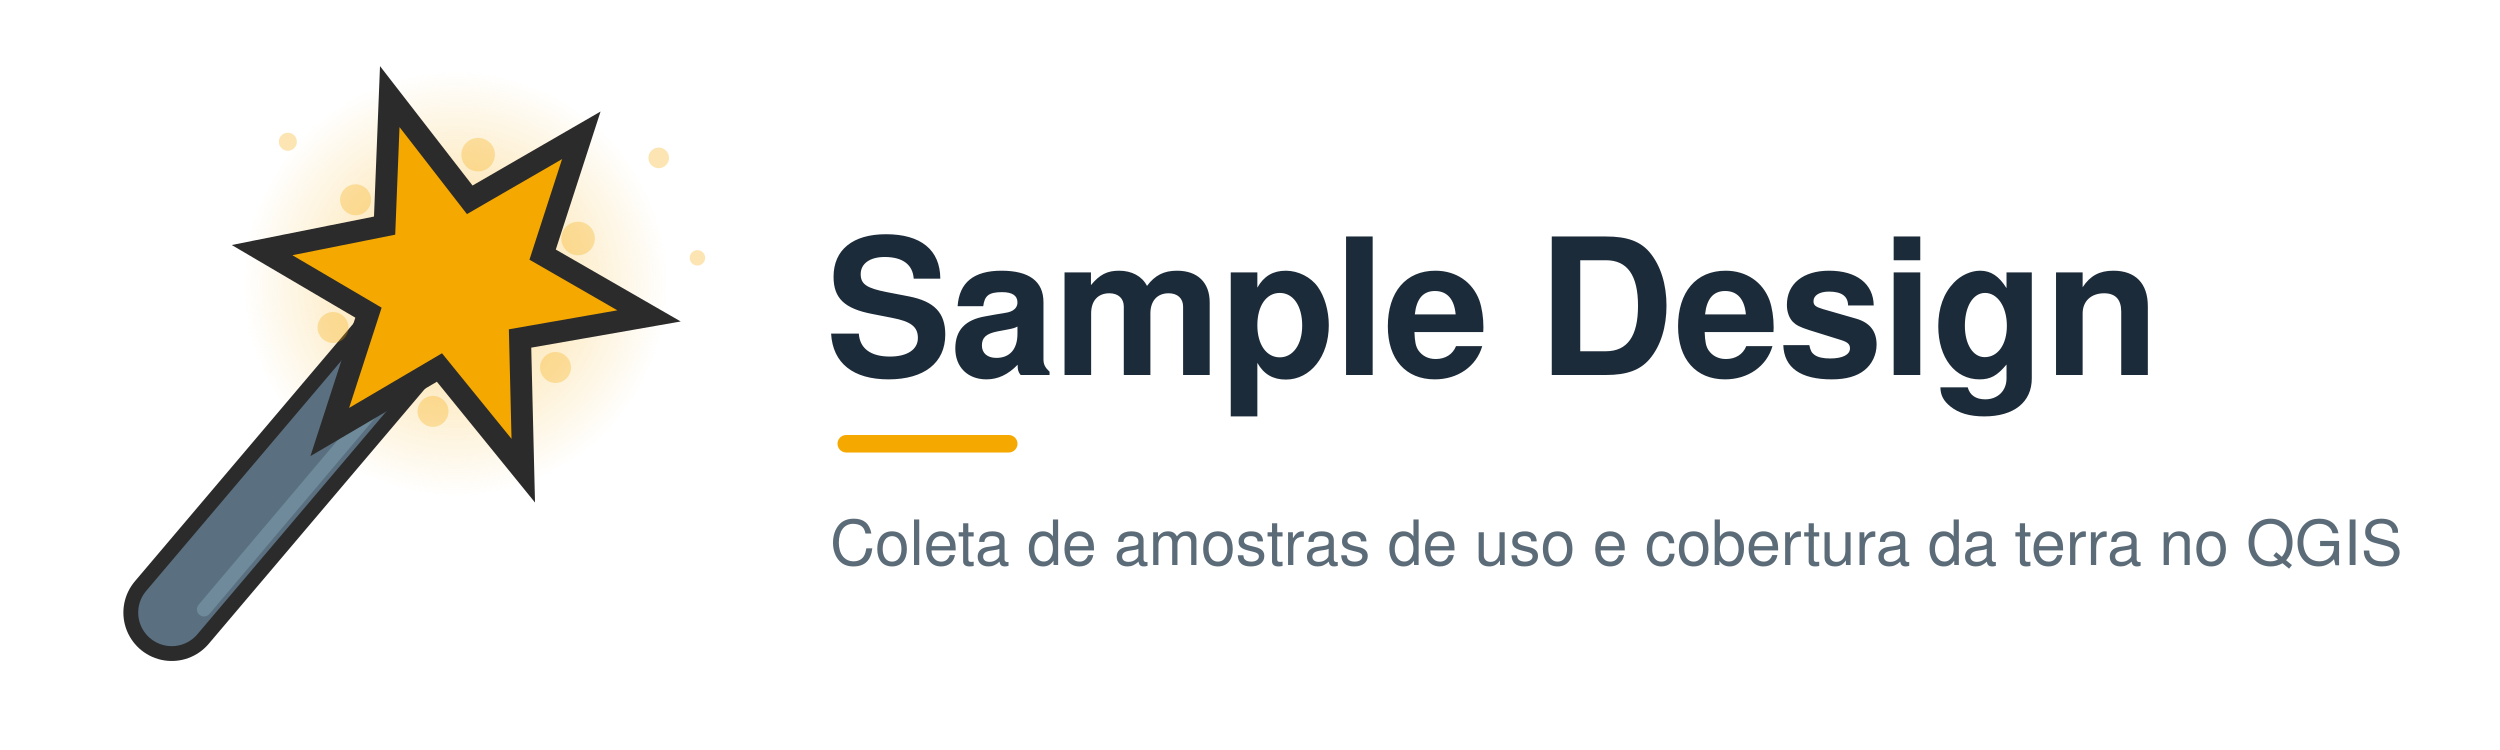
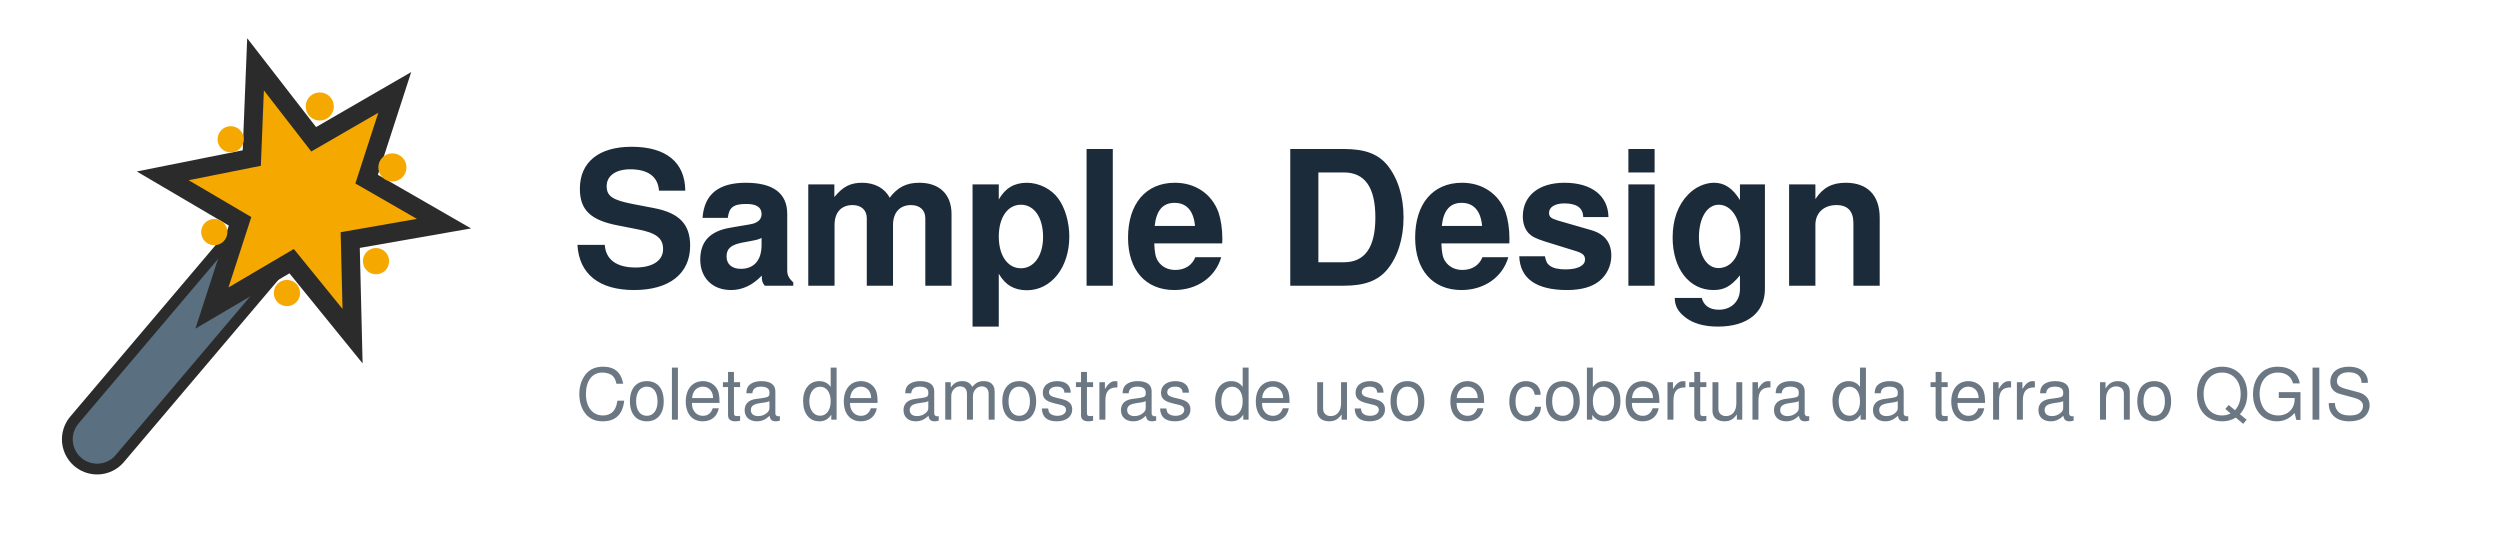
- <svg xmlns="http://www.w3.org/2000/svg" viewBox="0 0 1000 300" width="1000" height="300" role="img" aria-label="Sample Design">
-   <defs>
-     <radialGradient id="glow" cx="0.5" cy="0.5" r="0.5">
-       <stop offset="0" stop-color="#F5A800" stop-opacity="0.45" />
-       <stop offset="1" stop-color="#F5A800" stop-opacity="0" />
-     </radialGradient>
-   </defs>
-   <g transform="translate(30 18) scale(0.258)">
-     <circle cx="590" cy="370" r="330" fill="url(#glow)">
-       <animate attributeName="opacity" values="0.55;1;0.55" dur="2.4s" repeatCount="indefinite" />
-     </circle>
+ <svg xmlns="http://www.w3.org/2000/svg" viewBox="0 0 560 120" width="560" height="120" role="img" aria-label="Sample Design">
+   <g transform="translate(6 6) scale(0.105)">
    <path d="M150 880 L540 420" stroke="#2B2B2B" stroke-width="150" stroke-linecap="round" />
    <path d="M150 880 L540 420" stroke="#5A7080" stroke-width="104" stroke-linecap="round" />
-     <path d="M200 875 L500 520" stroke="#6E8A9B" stroke-width="22" stroke-linecap="round" />
-     <polygon points="488,80 612,240 785,140 725,325 890,420 690,455 695,660 565,500 395,600 455,415 290,318 480,280" fill="#F5A800" stroke="#2B2B2B" stroke-width="34" stroke-linejoin="miter" />
-     <g>
-       <circle cx="625" cy="170" r="26" fill="#F5A800" opacity="0.3">
-         <animate attributeName="opacity" values="0.15;1;0.15" dur="2.4s" begin="0.0s" repeatCount="indefinite" />
-         <animate attributeName="r" values="16;26;16" dur="2.4s" begin="0.0s" repeatCount="indefinite" />
-       </circle>
-       <circle cx="435" cy="240" r="24" fill="#F5A800" opacity="0.3">
-         <animate attributeName="opacity" values="0.15;1;0.15" dur="2.4s" begin="0.5s" repeatCount="indefinite" />
-         <animate attributeName="r" values="14;24;14" dur="2.4s" begin="0.5s" repeatCount="indefinite" />
-       </circle>
-       <circle cx="780" cy="300" r="26" fill="#F5A800" opacity="0.3">
-         <animate attributeName="opacity" values="0.15;1;0.15" dur="2.4s" begin="1.0s" repeatCount="indefinite" />
-         <animate attributeName="r" values="16;26;16" dur="2.4s" begin="1.0s" repeatCount="indefinite" />
-       </circle>
-       <circle cx="400" cy="438" r="24" fill="#F5A800" opacity="0.3">
-         <animate attributeName="opacity" values="0.15;1;0.15" dur="2.4s" begin="1.5s" repeatCount="indefinite" />
-         <animate attributeName="r" values="14;24;14" dur="2.4s" begin="1.5s" repeatCount="indefinite" />
-       </circle>
-       <circle cx="745" cy="500" r="24" fill="#F5A800" opacity="0.3">
-         <animate attributeName="opacity" values="0.15;1;0.15" dur="2.4s" begin="0.25s" repeatCount="indefinite" />
-         <animate attributeName="r" values="14;24;14" dur="2.4s" begin="0.25s" repeatCount="indefinite" />
-       </circle>
-       <circle cx="555" cy="568" r="24" fill="#F5A800" opacity="0.3">
-         <animate attributeName="opacity" values="0.15;1;0.15" dur="2.4s" begin="0.75s" repeatCount="indefinite" />
-         <animate attributeName="r" values="14;24;14" dur="2.4s" begin="0.75s" repeatCount="indefinite" />
-       </circle>
-       <circle cx="905" cy="175" r="16" fill="#F5A800" opacity="0.3">
-         <animate attributeName="opacity" values="0.15;1;0.15" dur="2.4s" begin="1.25s" repeatCount="indefinite" />
-         <animate attributeName="r" values="10;16;10" dur="2.4s" begin="1.25s" repeatCount="indefinite" />
-       </circle>
-       <circle cx="330" cy="150" r="14" fill="#F5A800" opacity="0.3">
-         <animate attributeName="opacity" values="0.15;1;0.15" dur="2.4s" begin="1.75s" repeatCount="indefinite" />
-         <animate attributeName="r" values="8;14;8" dur="2.4s" begin="1.75s" repeatCount="indefinite" />
-       </circle>
-       <circle cx="965" cy="330" r="12" fill="#F5A800" opacity="0.3">
-         <animate attributeName="opacity" values="0.15;1;0.15" dur="2.4s" begin="0.6s" repeatCount="indefinite" />
-         <animate attributeName="r" values="7;12;7" dur="2.4s" begin="0.6s" repeatCount="indefinite" />
-       </circle>
-     </g>
+     <polygon points="488,80 612,240 785,140 725,325 890,420 690,455 695,660 565,500 395,600 455,415 290,318 480,280" fill="#F5A800" stroke="#2B2B2B" stroke-width="40" stroke-linejoin="miter" />
+     <circle cx="625" cy="170" r="30" fill="#F5A800">
+       <animate attributeName="opacity" values="0.15;1;0.15" dur="2.4s" begin="0.0s" repeatCount="indefinite" />
+     </circle>
+     <circle cx="435" cy="240" r="28" fill="#F5A800">
+       <animate attributeName="opacity" values="0.15;1;0.15" dur="2.4s" begin="0.6s" repeatCount="indefinite" />
+     </circle>
+     <circle cx="780" cy="300" r="30" fill="#F5A800">
+       <animate attributeName="opacity" values="0.15;1;0.15" dur="2.4s" begin="1.2s" repeatCount="indefinite" />
+     </circle>
+     <circle cx="400" cy="438" r="28" fill="#F5A800">
+       <animate attributeName="opacity" values="0.15;1;0.15" dur="2.4s" begin="1.8s" repeatCount="indefinite" />
+     </circle>
+     <circle cx="745" cy="500" r="28" fill="#F5A800">
+       <animate attributeName="opacity" values="0.15;1;0.15" dur="2.4s" begin="0.3s" repeatCount="indefinite" />
+     </circle>
+     <circle cx="555" cy="568" r="28" fill="#F5A800">
+       <animate attributeName="opacity" values="0.15;1;0.15" dur="2.4s" begin="0.9s" repeatCount="indefinite" />
+     </circle>
  </g>
  <g font-family="'Segoe UI', 'Helvetica Neue', Helvetica, Arial, sans-serif">
-     <text x="330" y="150" font-size="76" font-weight="700" fill="#1C2B39" letter-spacing="-1">Sample Design</text>
-     <rect x="335" y="174" width="72" height="7" rx="3.5" fill="#F5A800" />
-     <text x="332" y="226" font-size="25" fill="#5B6B78">Coleta de amostras de uso e cobertura da terra no QGIS</text>
+     <text x="128" y="64" font-size="42" font-weight="600" fill="#1C2B39" letter-spacing="-0.5">Sample Design</text>
+     <text x="129" y="94" font-size="16" fill="#6B7884">Coleta de amostras de uso e cobertura da terra no QGIS</text>
  </g>
</svg>
